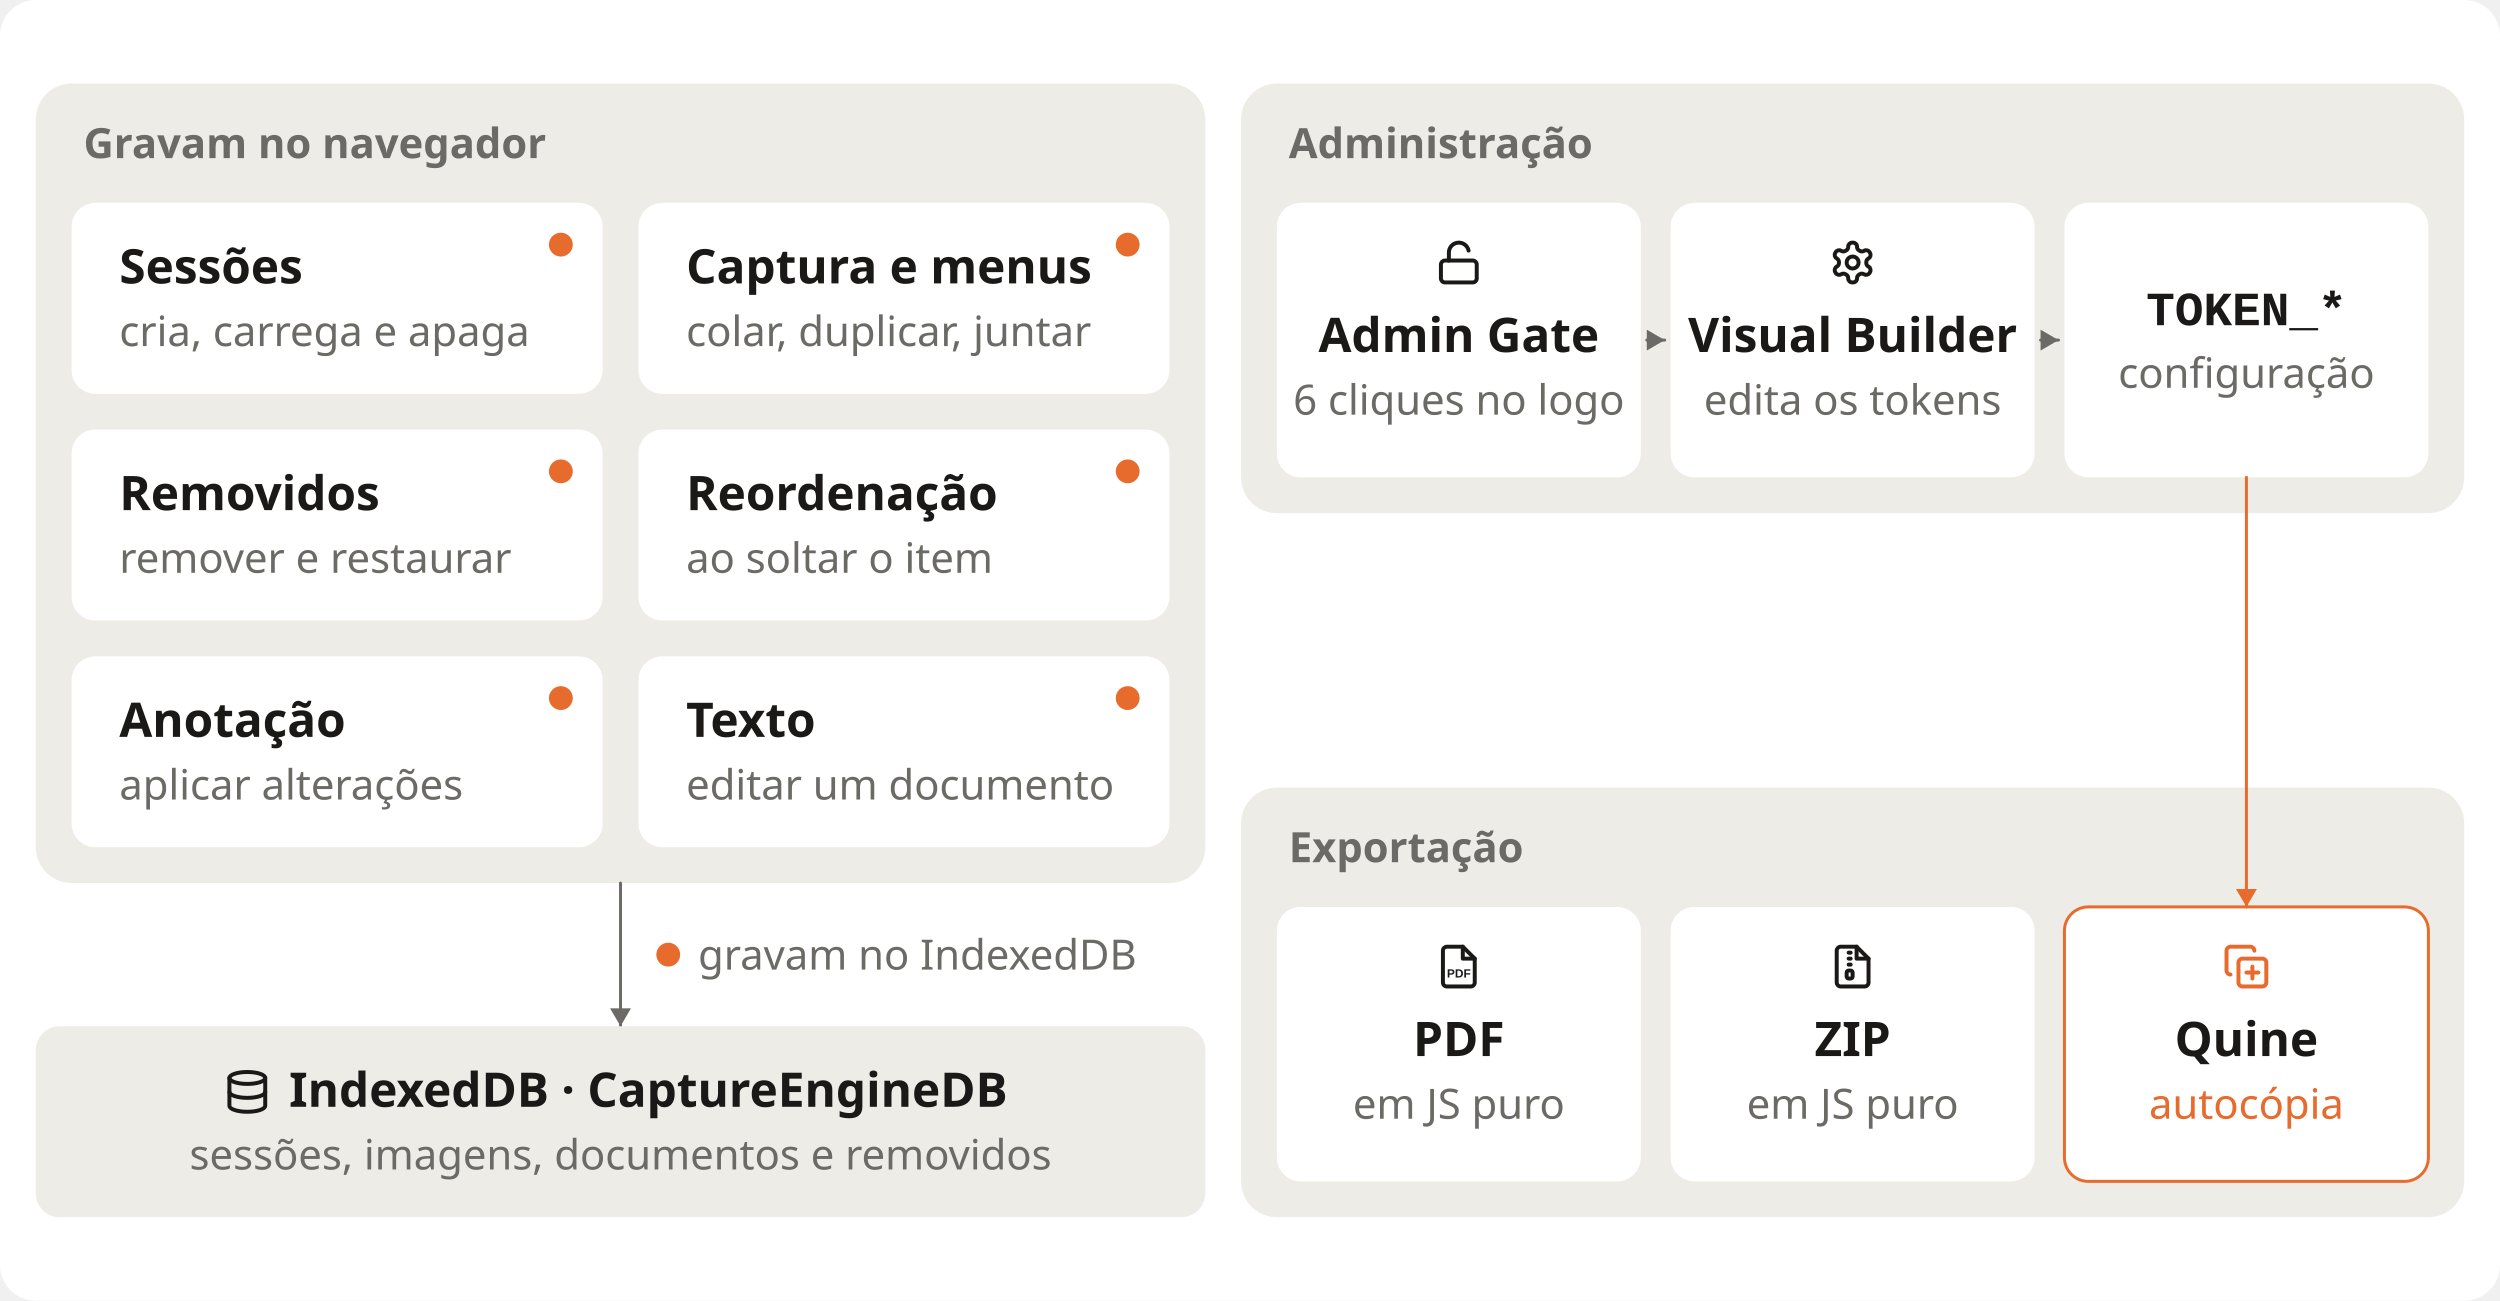
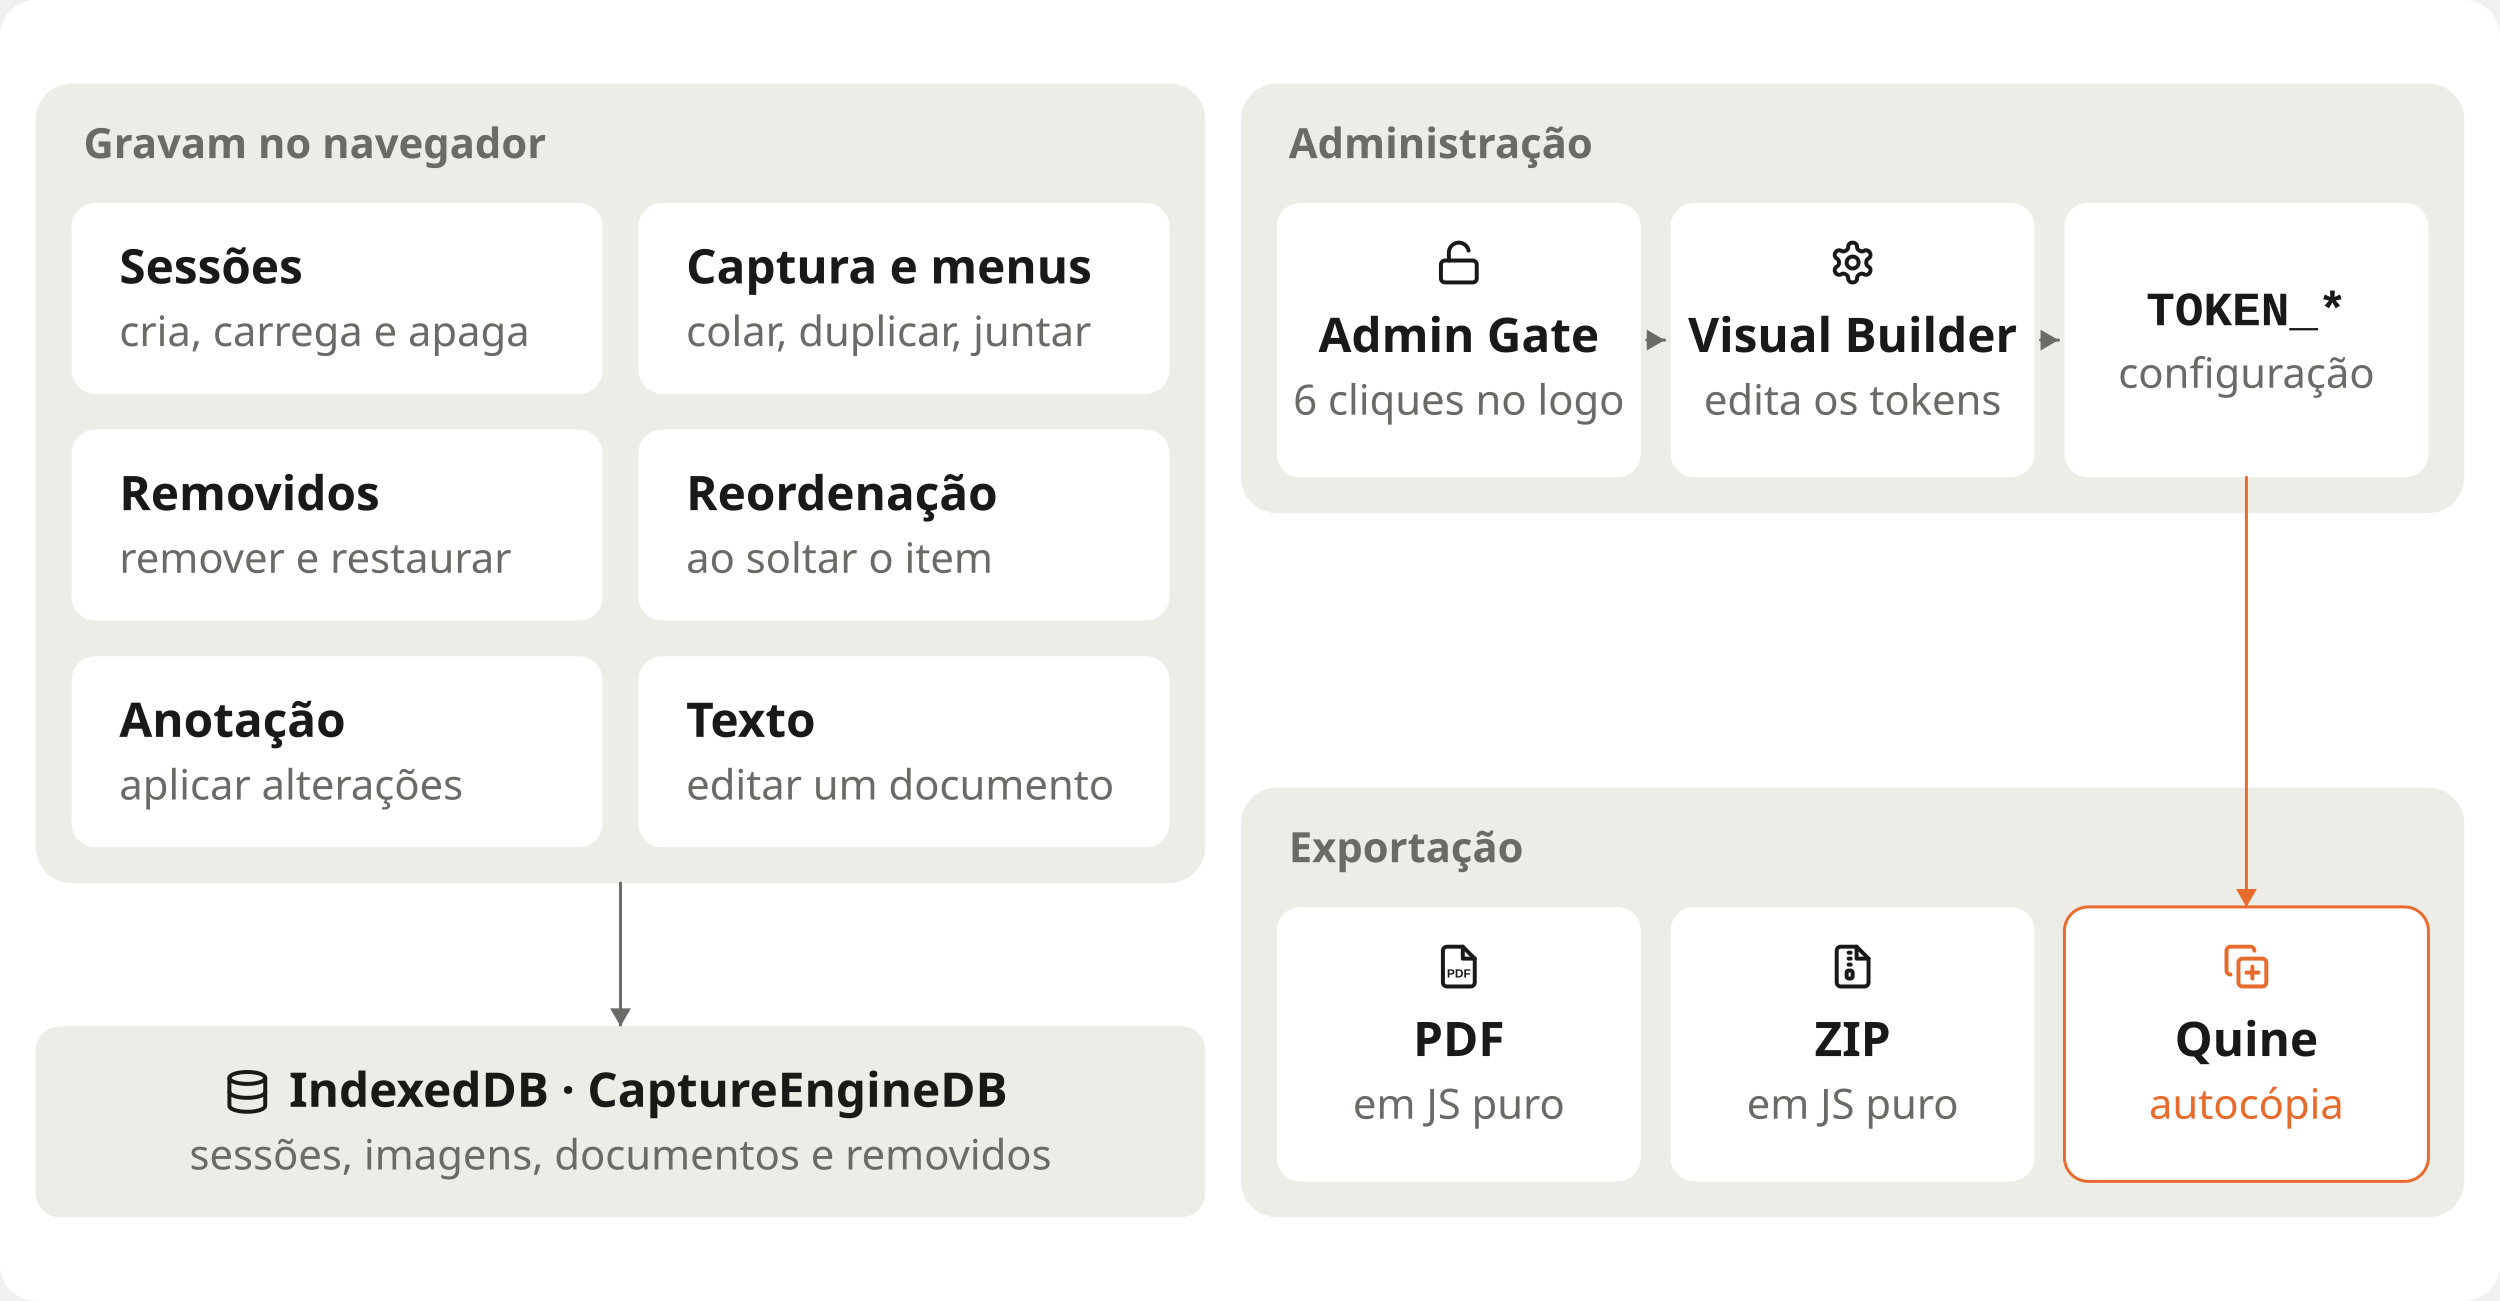
<svg xmlns="http://www.w3.org/2000/svg" width="838" height="436" viewBox="0 0 838 436" role="img" aria-label="Componentes: Sessões, Captura, Removidos, Reordenação, Anotação e Texto gravam no IndexedDB; o Visual Builder edita os TOKEN_* do Quine.">
  <rect width="838" height="436" rx="12" fill="#ffffff" />
  <rect x="12" y="28" width="392" height="268" rx="12" fill="#eeece6" />
  <text x="28" y="53" font-family="-apple-system,BlinkMacSystemFont,'Segoe UI','Noto Sans',Helvetica,Arial,sans-serif" font-size="14" font-weight="600" fill="#6b6a66" text-anchor="start">Gravam no navegador</text>
  <rect x="24" y="68" width="178" height="64" rx="8" fill="#ffffff" />
  <text x="40" y="95" font-family="-apple-system,BlinkMacSystemFont,'Segoe UI','Noto Sans',Helvetica,Arial,sans-serif" font-size="16" font-weight="600" fill="#1a1917" text-anchor="start">Sessões</text>
-   <circle cx="188" cy="82" r="4" fill="#e86b2e" />
  <text x="40" y="116" font-family="-apple-system,BlinkMacSystemFont,'Segoe UI','Noto Sans',Helvetica,Arial,sans-serif" font-size="14" font-weight="400" fill="#6b6a66" text-anchor="start">cria, carrega e apaga</text>
  <rect x="214" y="68" width="178" height="64" rx="8" fill="#ffffff" />
  <text x="230" y="95" font-family="-apple-system,BlinkMacSystemFont,'Segoe UI','Noto Sans',Helvetica,Arial,sans-serif" font-size="16" font-weight="600" fill="#1a1917" text-anchor="start">Captura e menus</text>
-   <circle cx="378" cy="82" r="4" fill="#e86b2e" />
  <text x="230" y="116" font-family="-apple-system,BlinkMacSystemFont,'Segoe UI','Noto Sans',Helvetica,Arial,sans-serif" font-size="14" font-weight="400" fill="#6b6a66" text-anchor="start">colar, duplicar, juntar</text>
  <rect x="24" y="144" width="178" height="64" rx="8" fill="#ffffff" />
  <text x="40" y="171" font-family="-apple-system,BlinkMacSystemFont,'Segoe UI','Noto Sans',Helvetica,Arial,sans-serif" font-size="16" font-weight="600" fill="#1a1917" text-anchor="start">Removidos</text>
-   <circle cx="188" cy="158" r="4" fill="#e86b2e" />
  <text x="40" y="192" font-family="-apple-system,BlinkMacSystemFont,'Segoe UI','Noto Sans',Helvetica,Arial,sans-serif" font-size="14" font-weight="400" fill="#6b6a66" text-anchor="start">remover e restaurar</text>
  <rect x="214" y="144" width="178" height="64" rx="8" fill="#ffffff" />
  <text x="230" y="171" font-family="-apple-system,BlinkMacSystemFont,'Segoe UI','Noto Sans',Helvetica,Arial,sans-serif" font-size="16" font-weight="600" fill="#1a1917" text-anchor="start">Reordenação</text>
-   <circle cx="378" cy="158" r="4" fill="#e86b2e" />
  <text x="230" y="192" font-family="-apple-system,BlinkMacSystemFont,'Segoe UI','Noto Sans',Helvetica,Arial,sans-serif" font-size="14" font-weight="400" fill="#6b6a66" text-anchor="start">ao soltar o item</text>
  <rect x="24" y="220" width="178" height="64" rx="8" fill="#ffffff" />
  <text x="40" y="247" font-family="-apple-system,BlinkMacSystemFont,'Segoe UI','Noto Sans',Helvetica,Arial,sans-serif" font-size="16" font-weight="600" fill="#1a1917" text-anchor="start">Anotação</text>
-   <circle cx="188" cy="234" r="4" fill="#e86b2e" />
  <text x="40" y="268" font-family="-apple-system,BlinkMacSystemFont,'Segoe UI','Noto Sans',Helvetica,Arial,sans-serif" font-size="14" font-weight="400" fill="#6b6a66" text-anchor="start">aplicar alterações</text>
  <rect x="214" y="220" width="178" height="64" rx="8" fill="#ffffff" />
  <text x="230" y="247" font-family="-apple-system,BlinkMacSystemFont,'Segoe UI','Noto Sans',Helvetica,Arial,sans-serif" font-size="16" font-weight="600" fill="#1a1917" text-anchor="start">Texto</text>
-   <circle cx="378" cy="234" r="4" fill="#e86b2e" />
  <text x="230" y="268" font-family="-apple-system,BlinkMacSystemFont,'Segoe UI','Noto Sans',Helvetica,Arial,sans-serif" font-size="14" font-weight="400" fill="#6b6a66" text-anchor="start">editar um documento</text>
  <path d="M208 296 L208 344" fill="none" stroke="#6b6a66" stroke-width="1" stroke-linejoin="round" stroke-linecap="round" />
  <polygon points="208 344 204.5 338 211.5 338" fill="#6b6a66" />
-   <circle cx="224" cy="320" r="4" fill="#e86b2e" />
-   <text x="234" y="325" font-family="-apple-system,BlinkMacSystemFont,'Segoe UI','Noto Sans',Helvetica,Arial,sans-serif" font-size="14" font-weight="400" fill="#6b6a66" text-anchor="start">gravam no IndexedDB</text>
  <rect x="12" y="344" width="392" height="64" rx="8" fill="#eeece6" />
  <g transform="translate(74.9 358) scale(0.6667)" fill="none" stroke="#1a1917" stroke-width="2" stroke-linecap="round" stroke-linejoin="round" color="#1a1917">
    <ellipse cx="12" cy="5" rx="9" ry="3" />
    <path d="M3 5V19A9 3 0 0 0 21 19V5" />
    <path d="M3 12A9 3 0 0 0 21 12" />
  </g>
  <text x="96.9" y="371" font-family="-apple-system,BlinkMacSystemFont,'Segoe UI','Noto Sans',Helvetica,Arial,sans-serif" font-size="16" font-weight="600" fill="#1a1917" text-anchor="start">IndexedDB · CaptureEngineDB</text>
  <text x="208" y="392" font-family="-apple-system,BlinkMacSystemFont,'Segoe UI','Noto Sans',Helvetica,Arial,sans-serif" font-size="14" font-weight="400" fill="#6b6a66" text-anchor="middle">sessões, imagens, documentos e removidos</text>
  <rect x="416" y="28" width="410" height="144" rx="12" fill="#eeece6" />
  <text x="432" y="53" font-family="-apple-system,BlinkMacSystemFont,'Segoe UI','Noto Sans',Helvetica,Arial,sans-serif" font-size="14" font-weight="600" fill="#6b6a66" text-anchor="start">Administração</text>
  <rect x="428" y="68" width="122" height="92" rx="8" fill="#ffffff" />
  <g transform="translate(481 80) scale(0.6667)" fill="none" stroke="#1a1917" stroke-width="2" stroke-linecap="round" stroke-linejoin="round" color="#1a1917">
    <rect width="18" height="11" x="3" y="11" rx="2" ry="2" />
    <path d="M7 11V7a5 5 0 0 1 9.9-1" />
  </g>
  <text x="489" y="118" font-family="-apple-system,BlinkMacSystemFont,'Segoe UI','Noto Sans',Helvetica,Arial,sans-serif" font-size="16" font-weight="600" fill="#1a1917" text-anchor="middle">Admin Gate</text>
  <text x="489" y="139" font-family="-apple-system,BlinkMacSystemFont,'Segoe UI','Noto Sans',Helvetica,Arial,sans-serif" font-size="14" font-weight="400" fill="#6b6a66" text-anchor="middle">6 cliques no logo</text>
  <rect x="560" y="68" width="122" height="92" rx="8" fill="#ffffff" />
  <g transform="translate(613 80) scale(0.6667)" fill="none" stroke="#1a1917" stroke-width="2" stroke-linecap="round" stroke-linejoin="round" color="#1a1917">
    <path d="M12.22 2h-.44a2 2 0 0 0-2 2v.18a2 2 0 0 1-1 1.73l-.43.25a2 2 0 0 1-2 0l-.15-.08a2 2 0 0 0-2.73.73l-.22.38a2 2 0 0 0 .73 2.73l.15.1a2 2 0 0 1 1 1.72v.51a2 2 0 0 1-1 1.74l-.15.09a2 2 0 0 0-.73 2.73l.22.38a2 2 0 0 0 2.73.73l.15-.08a2 2 0 0 1 2 0l.43.25a2 2 0 0 1 1 1.73V20a2 2 0 0 0 2 2h.44a2 2 0 0 0 2-2v-.18a2 2 0 0 1 1-1.73l.43-.25a2 2 0 0 1 2 0l.15.08a2 2 0 0 0 2.73-.73l.22-.39a2 2 0 0 0-.73-2.73l-.15-.08a2 2 0 0 1-1-1.74v-.5a2 2 0 0 1 1-1.74l.15-.09a2 2 0 0 0 .73-2.73l-.22-.38a2 2 0 0 0-2.73-.73l-.15.08a2 2 0 0 1-2 0l-.43-.25a2 2 0 0 1-1-1.73V4a2 2 0 0 0-2-2z" />
    <circle cx="12" cy="12" r="3" />
  </g>
  <text x="621" y="118" font-family="-apple-system,BlinkMacSystemFont,'Segoe UI','Noto Sans',Helvetica,Arial,sans-serif" font-size="16" font-weight="600" fill="#1a1917" text-anchor="middle">Visual Builder</text>
  <text x="621" y="139" font-family="-apple-system,BlinkMacSystemFont,'Segoe UI','Noto Sans',Helvetica,Arial,sans-serif" font-size="14" font-weight="400" fill="#6b6a66" text-anchor="middle">edita os tokens</text>
  <rect x="692" y="68" width="122" height="92" rx="8" fill="#ffffff" />
  <text x="753" y="109" font-family="ui-monospace,SFMono-Regular,'SF Mono',Menlo,Consolas,'Liberation Mono',monospace" font-size="16" font-weight="600" fill="#1a1917" text-anchor="middle">TOKEN_*</text>
  <text x="753" y="130" font-family="-apple-system,BlinkMacSystemFont,'Segoe UI','Noto Sans',Helvetica,Arial,sans-serif" font-size="14" font-weight="400" fill="#6b6a66" text-anchor="middle">configuração</text>
  <path d="M552 114 L558 114" fill="none" stroke="#6b6a66" stroke-width="1" stroke-linejoin="round" stroke-linecap="round" />
  <polygon points="558 114 552 110.5 552 117.5" fill="#6b6a66" />
  <path d="M684 114 L690 114" fill="none" stroke="#6b6a66" stroke-width="1" stroke-linejoin="round" stroke-linecap="round" />
  <polygon points="690 114 684 110.5 684 117.5" fill="#6b6a66" />
  <rect x="416" y="264" width="410" height="144" rx="12" fill="#eeece6" />
  <text x="432" y="289" font-family="-apple-system,BlinkMacSystemFont,'Segoe UI','Noto Sans',Helvetica,Arial,sans-serif" font-size="14" font-weight="600" fill="#6b6a66" text-anchor="start">Exportação</text>
  <rect x="428" y="304" width="122" height="92" rx="8" fill="#ffffff" />
  <g transform="translate(481 316) scale(0.6667)" fill="none" stroke="#1a1917" stroke-width="2" stroke-linecap="round" stroke-linejoin="round" color="#1a1917">
    <path d="M14 2H6a2 2 0 0 0-2 2v16a2 2 0 0 0 2 2h12a2 2 0 0 0 2-2V8z" />
    <polyline points="14 2 14 8 20 8" />
    <text x="12" y="17.5" text-anchor="middle" font-size="6" font-weight="700" stroke="none" fill="currentColor" font-family="Arial,sans-serif">PDF</text>
  </g>
  <text x="489" y="354" font-family="-apple-system,BlinkMacSystemFont,'Segoe UI','Noto Sans',Helvetica,Arial,sans-serif" font-size="16" font-weight="600" fill="#1a1917" text-anchor="middle">PDF</text>
  <text x="489" y="375" font-family="-apple-system,BlinkMacSystemFont,'Segoe UI','Noto Sans',Helvetica,Arial,sans-serif" font-size="14" font-weight="400" fill="#6b6a66" text-anchor="middle">em JS puro</text>
  <rect x="560" y="304" width="122" height="92" rx="8" fill="#ffffff" />
  <g transform="translate(613 316) scale(0.6667)" fill="none" stroke="#1a1917" stroke-width="2" stroke-linecap="round" stroke-linejoin="round" color="#1a1917">
    <path d="M14 2H6a2 2 0 0 0-2 2v16a2 2 0 0 0 2 2h12a2 2 0 0 0 2-2V8z" />
    <polyline points="14 2 14 8 20 8" />
    <path d="M10 5h1M10 8h1M10 11h1" />
    <rect x="9" y="14" width="3" height="4" rx="1" />
  </g>
  <text x="621" y="354" font-family="-apple-system,BlinkMacSystemFont,'Segoe UI','Noto Sans',Helvetica,Arial,sans-serif" font-size="16" font-weight="600" fill="#1a1917" text-anchor="middle">ZIP</text>
  <text x="621" y="375" font-family="-apple-system,BlinkMacSystemFont,'Segoe UI','Noto Sans',Helvetica,Arial,sans-serif" font-size="14" font-weight="400" fill="#6b6a66" text-anchor="middle">em JS puro</text>
  <rect x="692" y="304" width="122" height="92" rx="8" fill="#ffffff" stroke="#e86b2e" stroke-width="1" />
  <g transform="translate(745 316) scale(0.6667)" fill="none" stroke="#e86b2e" stroke-width="2" stroke-linecap="round" stroke-linejoin="round" color="#e86b2e">
    <line x1="15" x2="15" y1="12" y2="18" />
    <line x1="12" x2="18" y1="15" y2="15" />
    <rect width="14" height="14" x="8" y="8" rx="2" ry="2" />
    <path d="M4 16c-1.1 0-2-.9-2-2V4c0-1.1.9-2 2-2h10c1.1 0 2 .9 2 2" />
  </g>
  <text x="753" y="354" font-family="-apple-system,BlinkMacSystemFont,'Segoe UI','Noto Sans',Helvetica,Arial,sans-serif" font-size="16" font-weight="600" fill="#1a1917" text-anchor="middle">Quine</text>
  <text x="753" y="375" font-family="-apple-system,BlinkMacSystemFont,'Segoe UI','Noto Sans',Helvetica,Arial,sans-serif" font-size="14" font-weight="400" fill="#e86b2e" text-anchor="middle">autocópia</text>
  <path d="M753 160 L753 304" fill="none" stroke="#e86b2e" stroke-width="1" stroke-linejoin="round" stroke-linecap="round" />
  <polygon points="753 304 749.5 298 756.5 298" fill="#e86b2e" />
</svg>
